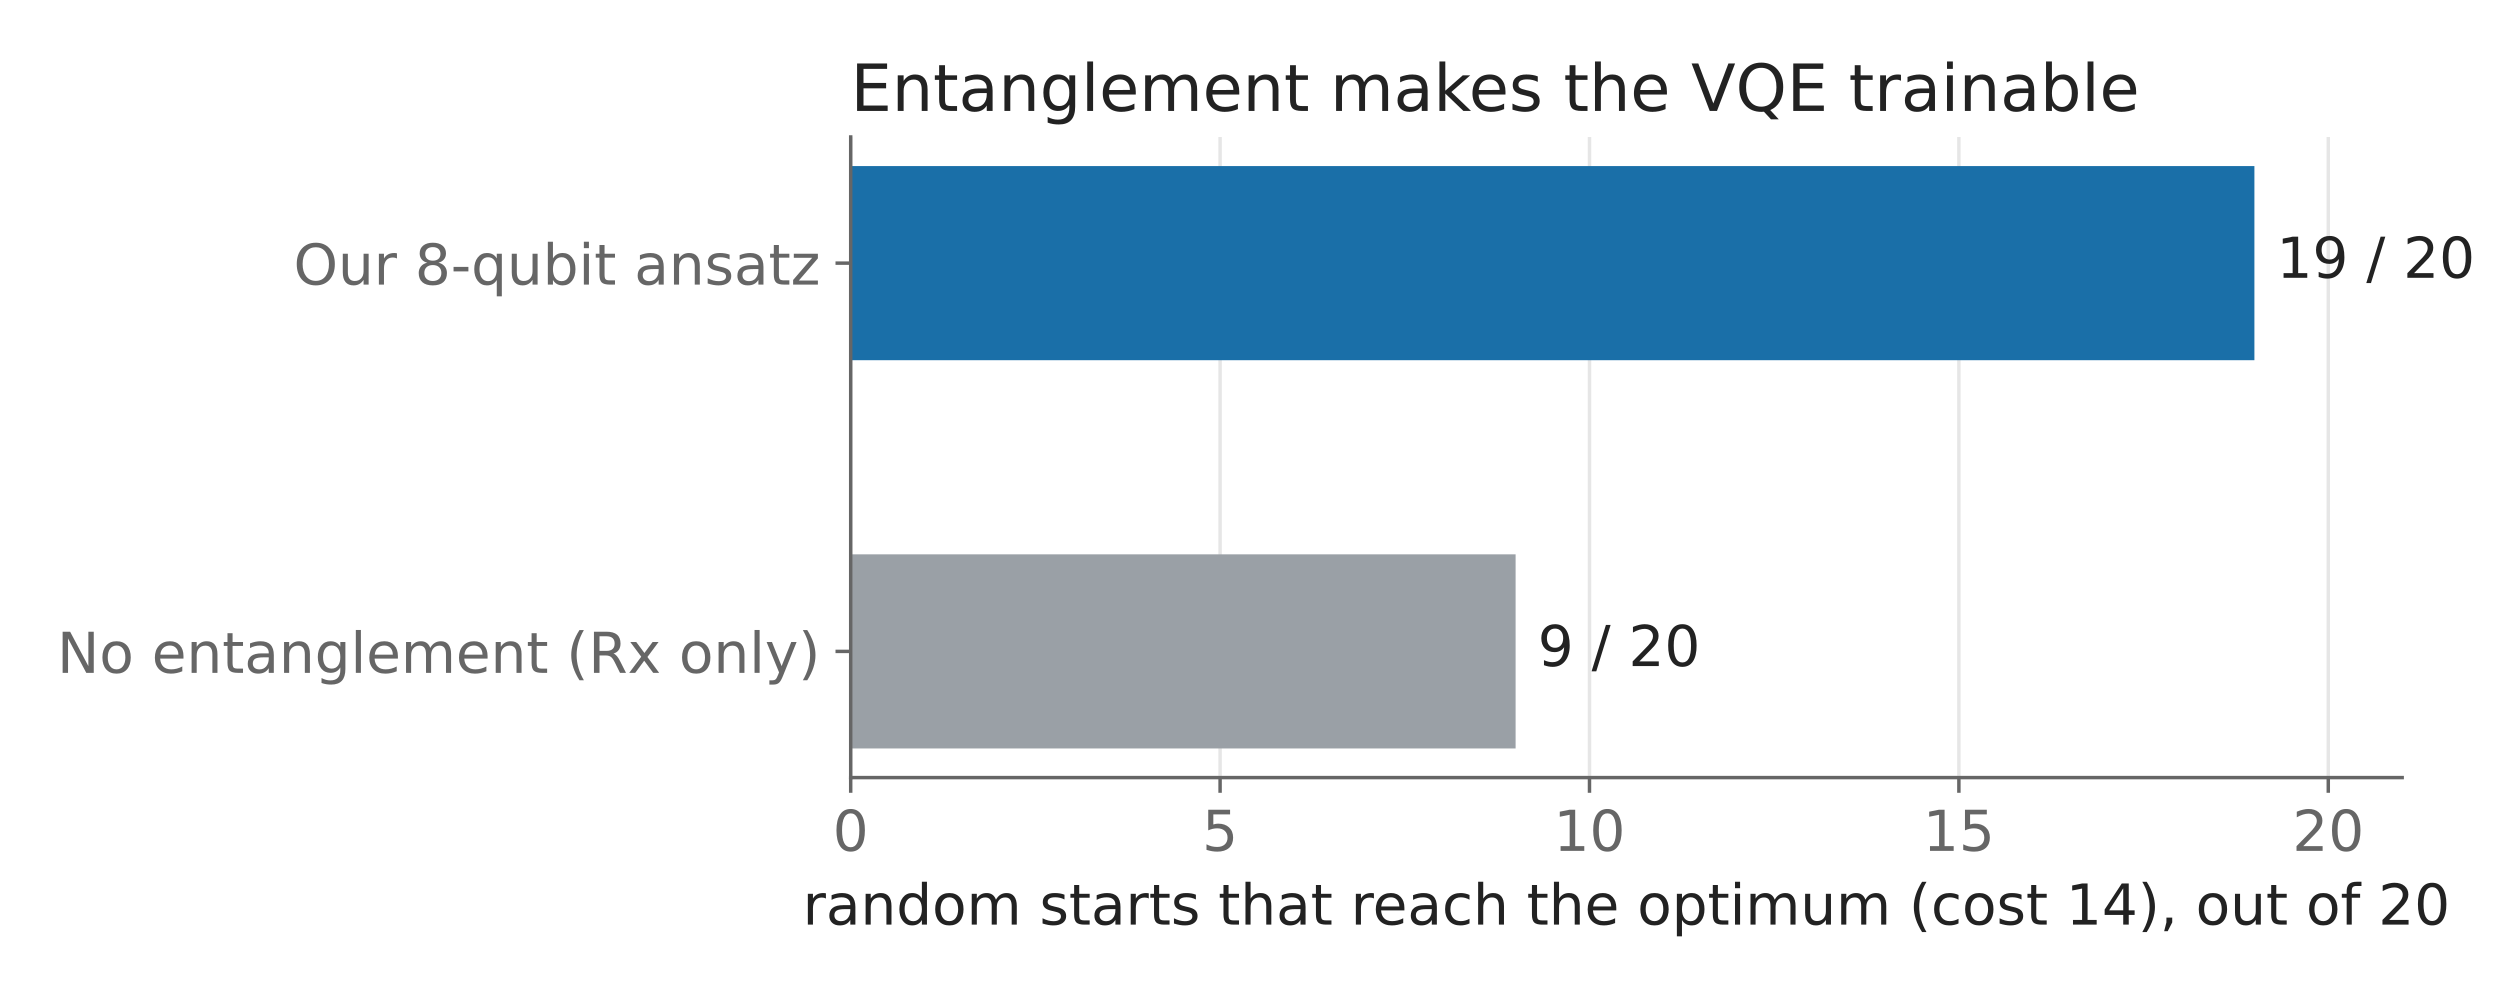
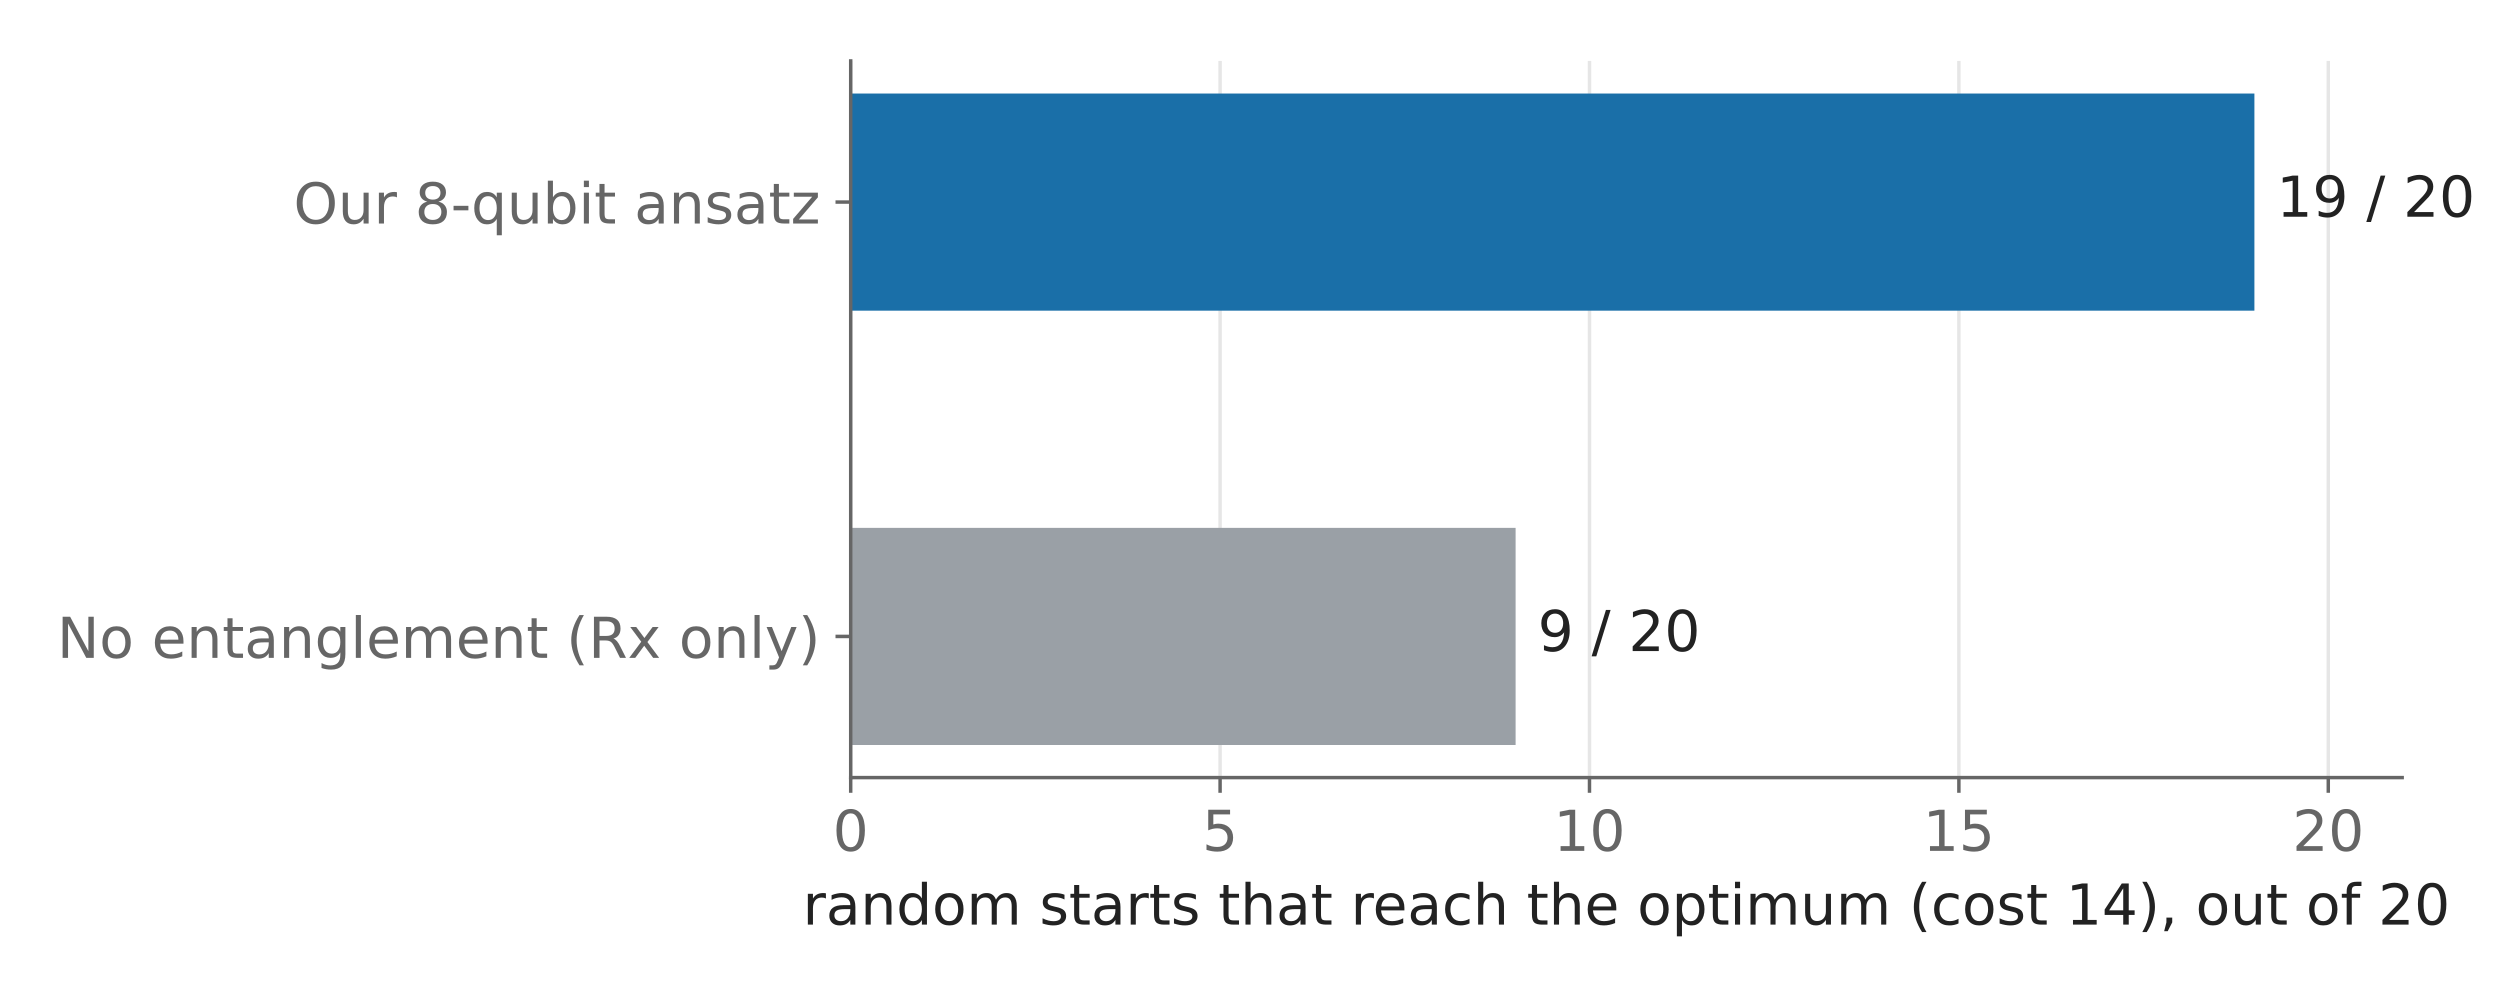
<svg xmlns="http://www.w3.org/2000/svg" xmlns:xlink="http://www.w3.org/1999/xlink" width="576pt" height="230.4pt" viewBox="0 0 576 230.4" version="1.1">
  <defs>
    <style type="text/css">*{stroke-linejoin: round; stroke-linecap: butt}</style>
  </defs>
  <g id="figure_1">
    <g id="patch_1">
      <path d="M 0 230.4  L 576 230.4  L 576 0  L 0 0  z " style="fill: #ffffff" />
    </g>
    <g id="axes_1">
      <g id="patch_2">
-         <path d="M 196 179.157  L 553.457 179.157  L 553.457 31.56  L 196 31.56  z " style="fill: #ffffff" />
+         <path d="M 196 179.157  L 553.457 179.157  L 553.457 14.04  L 196 14.04  z " style="fill: #ffffff" />
      </g>
      <g id="matplotlib.axis_1">
        <g id="xtick_1">
          <g id="line2d_1">
-             <path d="M 196 179.157  L 196 31.56  " clip-path="url(#p57e86a70b0)" style="fill: none; stroke: #e6e6e6; stroke-width: 0.8; stroke-linecap: square" />
+             <path d="M 196 179.157  L 196 14.04  " clip-path="url(#pccf8fa7595)" style="fill: none; stroke: #e6e6e6; stroke-width: 0.8; stroke-linecap: square" />
          </g>
          <g id="line2d_2">
            <defs>
-               <path id="m73f74715de" d="M 0 0  L 0 3.5  " style="stroke: #666666; stroke-width: 0.8" />
+               <path id="ma96f42bca4" d="M 0 0  L 0 3.5  " style="stroke: #666666; stroke-width: 0.8" />
            </defs>
            <g>
-               <use xlink:href="#m73f74715de" x="196" y="179.157" style="fill: #666666; stroke: #666666; stroke-width: 0.8" />
+               <use xlink:href="#ma96f42bca4" x="196" y="179.157" style="fill: #666666; stroke: #666666; stroke-width: 0.8" />
            </g>
          </g>
          <g id="text_1">
            <g style="fill: #666666" transform="translate(191.8644 196.0339) scale(0.13 -0.13)">
              <defs>
                <path id="DejaVuSans-13" d="M 2034 4250  Q 1547 4250 1301 3770  Q 1056 3291 1056 2328  Q 1056 1369 1301 889  Q 1547 409 2034 409  Q 2525 409 2770 889  Q 3016 1369 3016 2328  Q 3016 3291 2770 3770  Q 2525 4250 2034 4250  z M 2034 4750  Q 2819 4750 3233 4129  Q 3647 3509 3647 2328  Q 3647 1150 3233 529  Q 2819 -91 2034 -91  Q 1250 -91 836 529  Q 422 1150 422 2328  Q 422 3509 836 4129  Q 1250 4750 2034 4750  z " transform="scale(0.015625)" />
              </defs>
              <use xlink:href="#DejaVuSans-13" />
            </g>
          </g>
        </g>
        <g id="xtick_2">
          <g id="line2d_3">
-             <path d="M 281.109 179.157  L 281.109 31.56  " clip-path="url(#p57e86a70b0)" style="fill: none; stroke: #e6e6e6; stroke-width: 0.8; stroke-linecap: square" />
+             <path d="M 281.109 179.157  L 281.109 14.04  " clip-path="url(#pccf8fa7595)" style="fill: none; stroke: #e6e6e6; stroke-width: 0.8; stroke-linecap: square" />
          </g>
          <g id="line2d_4">
            <g>
-               <use xlink:href="#m73f74715de" x="281.109" y="179.157" style="fill: #666666; stroke: #666666; stroke-width: 0.8" />
+               <use xlink:href="#ma96f42bca4" x="281.109" y="179.157" style="fill: #666666; stroke: #666666; stroke-width: 0.8" />
            </g>
          </g>
          <g id="text_2">
            <g style="fill: #666666" transform="translate(276.9732 196.0339) scale(0.13 -0.13)">
              <defs>
                <path id="DejaVuSans-18" d="M 691 4666  L 3169 4666  L 3169 4134  L 1269 4134  L 1269 2991  Q 1406 3038 1543 3061  Q 1681 3084 1819 3084  Q 2600 3084 3056 2656  Q 3513 2228 3513 1497  Q 3513 744 3044 326  Q 2575 -91 1722 -91  Q 1428 -91 1123 -41  Q 819 9 494 109  L 494 744  Q 775 591 1075 516  Q 1375 441 1709 441  Q 2250 441 2565 725  Q 2881 1009 2881 1497  Q 2881 1984 2565 2268  Q 2250 2553 1709 2553  Q 1456 2553 1204 2497  Q 953 2441 691 2322  L 691 4666  z " transform="scale(0.015625)" />
              </defs>
              <use xlink:href="#DejaVuSans-18" />
            </g>
          </g>
        </g>
        <g id="xtick_3">
          <g id="line2d_5">
-             <path d="M 366.218 179.157  L 366.218 31.56  " clip-path="url(#p57e86a70b0)" style="fill: none; stroke: #e6e6e6; stroke-width: 0.8; stroke-linecap: square" />
+             <path d="M 366.218 179.157  L 366.218 14.04  " clip-path="url(#pccf8fa7595)" style="fill: none; stroke: #e6e6e6; stroke-width: 0.8; stroke-linecap: square" />
          </g>
          <g id="line2d_6">
            <g>
-               <use xlink:href="#m73f74715de" x="366.218" y="179.157" style="fill: #666666; stroke: #666666; stroke-width: 0.8" />
+               <use xlink:href="#ma96f42bca4" x="366.218" y="179.157" style="fill: #666666; stroke: #666666; stroke-width: 0.8" />
            </g>
          </g>
          <g id="text_3">
            <g style="fill: #666666" transform="translate(357.9464 196.0339) scale(0.13 -0.13)">
              <defs>
                <path id="DejaVuSans-14" d="M 794 531  L 1825 531  L 1825 4091  L 703 3866  L 703 4441  L 1819 4666  L 2450 4666  L 2450 531  L 3481 531  L 3481 0  L 794 0  L 794 531  z " transform="scale(0.015625)" />
              </defs>
              <use xlink:href="#DejaVuSans-14" />
              <use xlink:href="#DejaVuSans-13" transform="translate(63.625 0)" />
            </g>
          </g>
        </g>
        <g id="xtick_4">
          <g id="line2d_7">
-             <path d="M 451.327 179.157  L 451.327 31.56  " clip-path="url(#p57e86a70b0)" style="fill: none; stroke: #e6e6e6; stroke-width: 0.8; stroke-linecap: square" />
+             <path d="M 451.327 179.157  L 451.327 14.04  " clip-path="url(#pccf8fa7595)" style="fill: none; stroke: #e6e6e6; stroke-width: 0.8; stroke-linecap: square" />
          </g>
          <g id="line2d_8">
            <g>
-               <use xlink:href="#m73f74715de" x="451.327" y="179.157" style="fill: #666666; stroke: #666666; stroke-width: 0.8" />
+               <use xlink:href="#ma96f42bca4" x="451.327" y="179.157" style="fill: #666666; stroke: #666666; stroke-width: 0.8" />
            </g>
          </g>
          <g id="text_4">
            <g style="fill: #666666" transform="translate(443.0553 196.0339) scale(0.13 -0.13)">
              <use xlink:href="#DejaVuSans-14" />
              <use xlink:href="#DejaVuSans-18" transform="translate(63.625 0)" />
            </g>
          </g>
        </g>
        <g id="xtick_5">
          <g id="line2d_9">
-             <path d="M 536.435 179.157  L 536.435 31.56  " clip-path="url(#p57e86a70b0)" style="fill: none; stroke: #e6e6e6; stroke-width: 0.8; stroke-linecap: square" />
+             <path d="M 536.435 179.157  L 536.435 14.04  " clip-path="url(#pccf8fa7595)" style="fill: none; stroke: #e6e6e6; stroke-width: 0.8; stroke-linecap: square" />
          </g>
          <g id="line2d_10">
            <g>
-               <use xlink:href="#m73f74715de" x="536.435" y="179.157" style="fill: #666666; stroke: #666666; stroke-width: 0.8" />
+               <use xlink:href="#ma96f42bca4" x="536.435" y="179.157" style="fill: #666666; stroke: #666666; stroke-width: 0.8" />
            </g>
          </g>
          <g id="text_5">
            <g style="fill: #666666" transform="translate(528.1641 196.0339) scale(0.13 -0.13)">
              <defs>
                <path id="DejaVuSans-15" d="M 1228 531  L 3431 531  L 3431 0  L 469 0  L 469 531  Q 828 903 1448 1529  Q 2069 2156 2228 2338  Q 2531 2678 2651 2914  Q 2772 3150 2772 3378  Q 2772 3750 2511 3984  Q 2250 4219 1831 4219  Q 1534 4219 1204 4116  Q 875 4013 500 3803  L 500 4441  Q 881 4594 1212 4672  Q 1544 4750 1819 4750  Q 2544 4750 2975 4387  Q 3406 4025 3406 3419  Q 3406 3131 3298 2873  Q 3191 2616 2906 2266  Q 2828 2175 2409 1742  Q 1991 1309 1228 531  z " transform="scale(0.015625)" />
              </defs>
              <use xlink:href="#DejaVuSans-15" />
              <use xlink:href="#DejaVuSans-13" transform="translate(63.625 0)" />
            </g>
          </g>
        </g>
        <g id="text_6">
          <g style="fill: #222222" transform="translate(184.9499 213.0349) scale(0.13 -0.13)">
            <defs>
              <path id="DejaVuSans-55" d="M 2631 2963  Q 2534 3019 2420 3045  Q 2306 3072 2169 3072  Q 1681 3072 1420 2755  Q 1159 2438 1159 1844  L 1159 0  L 581 0  L 581 3500  L 1159 3500  L 1159 2956  Q 1341 3275 1631 3429  Q 1922 3584 2338 3584  Q 2397 3584 2469 3576  Q 2541 3569 2628 3553  L 2631 2963  z " transform="scale(0.015625)" />
              <path id="DejaVuSans-44" d="M 2194 1759  Q 1497 1759 1228 1600  Q 959 1441 959 1056  Q 959 750 1161 570  Q 1363 391 1709 391  Q 2188 391 2477 730  Q 2766 1069 2766 1631  L 2766 1759  L 2194 1759  z M 3341 1997  L 3341 0  L 2766 0  L 2766 531  Q 2569 213 2275 61  Q 1981 -91 1556 -91  Q 1019 -91 701 211  Q 384 513 384 1019  Q 384 1609 779 1909  Q 1175 2209 1959 2209  L 2766 2209  L 2766 2266  Q 2766 2663 2505 2880  Q 2244 3097 1772 3097  Q 1472 3097 1187 3025  Q 903 2953 641 2809  L 641 3341  Q 956 3463 1253 3523  Q 1550 3584 1831 3584  Q 2591 3584 2966 3190  Q 3341 2797 3341 1997  z " transform="scale(0.015625)" />
              <path id="DejaVuSans-51" d="M 3513 2113  L 3513 0  L 2938 0  L 2938 2094  Q 2938 2591 2744 2837  Q 2550 3084 2163 3084  Q 1697 3084 1428 2787  Q 1159 2491 1159 1978  L 1159 0  L 581 0  L 581 3500  L 1159 3500  L 1159 2956  Q 1366 3272 1645 3428  Q 1925 3584 2291 3584  Q 2894 3584 3203 3211  Q 3513 2838 3513 2113  z " transform="scale(0.015625)" />
              <path id="DejaVuSans-47" d="M 2906 2969  L 2906 4863  L 3481 4863  L 3481 0  L 2906 0  L 2906 525  Q 2725 213 2448 61  Q 2172 -91 1784 -91  Q 1150 -91 751 415  Q 353 922 353 1747  Q 353 2572 751 3078  Q 1150 3584 1784 3584  Q 2172 3584 2448 3432  Q 2725 3281 2906 2969  z M 947 1747  Q 947 1113 1208 752  Q 1469 391 1925 391  Q 2381 391 2643 752  Q 2906 1113 2906 1747  Q 2906 2381 2643 2742  Q 2381 3103 1925 3103  Q 1469 3103 1208 2742  Q 947 2381 947 1747  z " transform="scale(0.015625)" />
              <path id="DejaVuSans-52" d="M 1959 3097  Q 1497 3097 1228 2736  Q 959 2375 959 1747  Q 959 1119 1226 758  Q 1494 397 1959 397  Q 2419 397 2687 759  Q 2956 1122 2956 1747  Q 2956 2369 2687 2733  Q 2419 3097 1959 3097  z M 1959 3584  Q 2709 3584 3137 3096  Q 3566 2609 3566 1747  Q 3566 888 3137 398  Q 2709 -91 1959 -91  Q 1206 -91 779 398  Q 353 888 353 1747  Q 353 2609 779 3096  Q 1206 3584 1959 3584  z " transform="scale(0.015625)" />
              <path id="DejaVuSans-50" d="M 3328 2828  Q 3544 3216 3844 3400  Q 4144 3584 4550 3584  Q 5097 3584 5394 3201  Q 5691 2819 5691 2113  L 5691 0  L 5113 0  L 5113 2094  Q 5113 2597 4934 2840  Q 4756 3084 4391 3084  Q 3944 3084 3684 2787  Q 3425 2491 3425 1978  L 3425 0  L 2847 0  L 2847 2094  Q 2847 2600 2669 2842  Q 2491 3084 2119 3084  Q 1678 3084 1418 2786  Q 1159 2488 1159 1978  L 1159 0  L 581 0  L 581 3500  L 1159 3500  L 1159 2956  Q 1356 3278 1631 3431  Q 1906 3584 2284 3584  Q 2666 3584 2933 3390  Q 3200 3197 3328 2828  z " transform="scale(0.015625)" />
              <path id="DejaVuSans-3" transform="scale(0.015625)" />
              <path id="DejaVuSans-56" d="M 2834 3397  L 2834 2853  Q 2591 2978 2328 3040  Q 2066 3103 1784 3103  Q 1356 3103 1142 2972  Q 928 2841 928 2578  Q 928 2378 1081 2264  Q 1234 2150 1697 2047  L 1894 2003  Q 2506 1872 2764 1633  Q 3022 1394 3022 966  Q 3022 478 2636 193  Q 2250 -91 1575 -91  Q 1294 -91 989 -36  Q 684 19 347 128  L 347 722  Q 666 556 975 473  Q 1284 391 1588 391  Q 1994 391 2212 530  Q 2431 669 2431 922  Q 2431 1156 2273 1281  Q 2116 1406 1581 1522  L 1381 1569  Q 847 1681 609 1914  Q 372 2147 372 2553  Q 372 3047 722 3315  Q 1072 3584 1716 3584  Q 2034 3584 2315 3537  Q 2597 3491 2834 3397  z " transform="scale(0.015625)" />
              <path id="DejaVuSans-57" d="M 1172 4494  L 1172 3500  L 2356 3500  L 2356 3053  L 1172 3053  L 1172 1153  Q 1172 725 1289 603  Q 1406 481 1766 481  L 2356 481  L 2356 0  L 1766 0  Q 1100 0 847 248  Q 594 497 594 1153  L 594 3053  L 172 3053  L 172 3500  L 594 3500  L 594 4494  L 1172 4494  z " transform="scale(0.015625)" />
              <path id="DejaVuSans-4b" d="M 3513 2113  L 3513 0  L 2938 0  L 2938 2094  Q 2938 2591 2744 2837  Q 2550 3084 2163 3084  Q 1697 3084 1428 2787  Q 1159 2491 1159 1978  L 1159 0  L 581 0  L 581 4863  L 1159 4863  L 1159 2956  Q 1366 3272 1645 3428  Q 1925 3584 2291 3584  Q 2894 3584 3203 3211  Q 3513 2838 3513 2113  z " transform="scale(0.015625)" />
              <path id="DejaVuSans-48" d="M 3597 1894  L 3597 1613  L 953 1613  Q 991 1019 1311 708  Q 1631 397 2203 397  Q 2534 397 2845 478  Q 3156 559 3463 722  L 3463 178  Q 3153 47 2828 -22  Q 2503 -91 2169 -91  Q 1331 -91 842 396  Q 353 884 353 1716  Q 353 2575 817 3079  Q 1281 3584 2069 3584  Q 2775 3584 3186 3129  Q 3597 2675 3597 1894  z M 3022 2063  Q 3016 2534 2758 2815  Q 2500 3097 2075 3097  Q 1594 3097 1305 2825  Q 1016 2553 972 2059  L 3022 2063  z " transform="scale(0.015625)" />
              <path id="DejaVuSans-46" d="M 3122 3366  L 3122 2828  Q 2878 2963 2633 3030  Q 2388 3097 2138 3097  Q 1578 3097 1268 2742  Q 959 2388 959 1747  Q 959 1106 1268 751  Q 1578 397 2138 397  Q 2388 397 2633 464  Q 2878 531 3122 666  L 3122 134  Q 2881 22 2623 -34  Q 2366 -91 2075 -91  Q 1284 -91 818 406  Q 353 903 353 1747  Q 353 2603 823 3093  Q 1294 3584 2113 3584  Q 2378 3584 2631 3529  Q 2884 3475 3122 3366  z " transform="scale(0.015625)" />
              <path id="DejaVuSans-53" d="M 1159 525  L 1159 -1331  L 581 -1331  L 581 3500  L 1159 3500  L 1159 2969  Q 1341 3281 1617 3432  Q 1894 3584 2278 3584  Q 2916 3584 3314 3078  Q 3713 2572 3713 1747  Q 3713 922 3314 415  Q 2916 -91 2278 -91  Q 1894 -91 1617 61  Q 1341 213 1159 525  z M 3116 1747  Q 3116 2381 2855 2742  Q 2594 3103 2138 3103  Q 1681 3103 1420 2742  Q 1159 2381 1159 1747  Q 1159 1113 1420 752  Q 1681 391 2138 391  Q 2594 391 2855 752  Q 3116 1113 3116 1747  z " transform="scale(0.015625)" />
              <path id="DejaVuSans-4c" d="M 603 3500  L 1178 3500  L 1178 0  L 603 0  L 603 3500  z M 603 4863  L 1178 4863  L 1178 4134  L 603 4134  L 603 4863  z " transform="scale(0.015625)" />
              <path id="DejaVuSans-58" d="M 544 1381  L 544 3500  L 1119 3500  L 1119 1403  Q 1119 906 1312 657  Q 1506 409 1894 409  Q 2359 409 2629 706  Q 2900 1003 2900 1516  L 2900 3500  L 3475 3500  L 3475 0  L 2900 0  L 2900 538  Q 2691 219 2414 64  Q 2138 -91 1772 -91  Q 1169 -91 856 284  Q 544 659 544 1381  z M 1991 3584  L 1991 3584  z " transform="scale(0.015625)" />
              <path id="DejaVuSans-b" d="M 1984 4856  Q 1566 4138 1362 3434  Q 1159 2731 1159 2009  Q 1159 1288 1364 580  Q 1569 -128 1984 -844  L 1484 -844  Q 1016 -109 783 600  Q 550 1309 550 2009  Q 550 2706 781 3412  Q 1013 4119 1484 4856  L 1984 4856  z " transform="scale(0.015625)" />
              <path id="DejaVuSans-17" d="M 2419 4116  L 825 1625  L 2419 1625  L 2419 4116  z M 2253 4666  L 3047 4666  L 3047 1625  L 3713 1625  L 3713 1100  L 3047 1100  L 3047 0  L 2419 0  L 2419 1100  L 313 1100  L 313 1709  L 2253 4666  z " transform="scale(0.015625)" />
              <path id="DejaVuSans-c" d="M 513 4856  L 1013 4856  Q 1481 4119 1714 3412  Q 1947 2706 1947 2009  Q 1947 1309 1714 600  Q 1481 -109 1013 -844  L 513 -844  Q 928 -128 1133 580  Q 1338 1288 1338 2009  Q 1338 2731 1133 3434  Q 928 4138 513 4856  z " transform="scale(0.015625)" />
              <path id="DejaVuSans-f" d="M 750 794  L 1409 794  L 1409 256  L 897 -744  L 494 -744  L 750 256  L 750 794  z " transform="scale(0.015625)" />
              <path id="DejaVuSans-49" d="M 2375 4863  L 2375 4384  L 1825 4384  Q 1516 4384 1395 4259  Q 1275 4134 1275 3809  L 1275 3500  L 2222 3500  L 2222 3053  L 1275 3053  L 1275 0  L 697 0  L 697 3053  L 147 3053  L 147 3500  L 697 3500  L 697 3744  Q 697 4328 969 4595  Q 1241 4863 1831 4863  L 2375 4863  z " transform="scale(0.015625)" />
            </defs>
            <use xlink:href="#DejaVuSans-55" />
            <use xlink:href="#DejaVuSans-44" transform="translate(41.10938 0)" />
            <use xlink:href="#DejaVuSans-51" transform="translate(102.3906 0)" />
            <use xlink:href="#DejaVuSans-47" transform="translate(165.7656 0)" />
            <use xlink:href="#DejaVuSans-52" transform="translate(229.25 0)" />
            <use xlink:href="#DejaVuSans-50" transform="translate(290.4375 0)" />
            <use xlink:href="#DejaVuSans-3" transform="translate(387.8438 0)" />
            <use xlink:href="#DejaVuSans-56" transform="translate(419.625 0)" />
            <use xlink:href="#DejaVuSans-57" transform="translate(471.7188 0)" />
            <use xlink:href="#DejaVuSans-44" transform="translate(510.9219 0)" />
            <use xlink:href="#DejaVuSans-55" transform="translate(572.2031 0)" />
            <use xlink:href="#DejaVuSans-57" transform="translate(613.3125 0)" />
            <use xlink:href="#DejaVuSans-56" transform="translate(652.5156 0)" />
            <use xlink:href="#DejaVuSans-3" transform="translate(704.6094 0)" />
            <use xlink:href="#DejaVuSans-57" transform="translate(736.3906 0)" />
            <use xlink:href="#DejaVuSans-4b" transform="translate(775.5938 0)" />
            <use xlink:href="#DejaVuSans-44" transform="translate(838.9688 0)" />
            <use xlink:href="#DejaVuSans-57" transform="translate(900.25 0)" />
            <use xlink:href="#DejaVuSans-3" transform="translate(939.4531 0)" />
            <use xlink:href="#DejaVuSans-55" transform="translate(971.2344 0)" />
            <use xlink:href="#DejaVuSans-48" transform="translate(1010.141 0)" />
            <use xlink:href="#DejaVuSans-44" transform="translate(1071.672 0)" />
            <use xlink:href="#DejaVuSans-46" transform="translate(1132.953 0)" />
            <use xlink:href="#DejaVuSans-4b" transform="translate(1187.938 0)" />
            <use xlink:href="#DejaVuSans-3" transform="translate(1251.312 0)" />
            <use xlink:href="#DejaVuSans-57" transform="translate(1283.094 0)" />
            <use xlink:href="#DejaVuSans-4b" transform="translate(1322.297 0)" />
            <use xlink:href="#DejaVuSans-48" transform="translate(1385.672 0)" />
            <use xlink:href="#DejaVuSans-3" transform="translate(1447.203 0)" />
            <use xlink:href="#DejaVuSans-52" transform="translate(1478.984 0)" />
            <use xlink:href="#DejaVuSans-53" transform="translate(1540.172 0)" />
            <use xlink:href="#DejaVuSans-57" transform="translate(1603.656 0)" />
            <use xlink:href="#DejaVuSans-4c" transform="translate(1642.859 0)" />
            <use xlink:href="#DejaVuSans-50" transform="translate(1670.641 0)" />
            <use xlink:href="#DejaVuSans-58" transform="translate(1768.047 0)" />
            <use xlink:href="#DejaVuSans-50" transform="translate(1831.422 0)" />
            <use xlink:href="#DejaVuSans-3" transform="translate(1928.828 0)" />
            <use xlink:href="#DejaVuSans-b" transform="translate(1960.609 0)" />
            <use xlink:href="#DejaVuSans-46" transform="translate(1999.625 0)" />
            <use xlink:href="#DejaVuSans-52" transform="translate(2054.609 0)" />
            <use xlink:href="#DejaVuSans-56" transform="translate(2115.797 0)" />
            <use xlink:href="#DejaVuSans-57" transform="translate(2167.891 0)" />
            <use xlink:href="#DejaVuSans-3" transform="translate(2207.094 0)" />
            <use xlink:href="#DejaVuSans-14" transform="translate(2238.875 0)" />
            <use xlink:href="#DejaVuSans-17" transform="translate(2302.5 0)" />
            <use xlink:href="#DejaVuSans-c" transform="translate(2366.125 0)" />
            <use xlink:href="#DejaVuSans-f" transform="translate(2405.141 0)" />
            <use xlink:href="#DejaVuSans-3" transform="translate(2436.922 0)" />
            <use xlink:href="#DejaVuSans-52" transform="translate(2468.703 0)" />
            <use xlink:href="#DejaVuSans-58" transform="translate(2529.891 0)" />
            <use xlink:href="#DejaVuSans-57" transform="translate(2593.266 0)" />
            <use xlink:href="#DejaVuSans-3" transform="translate(2632.469 0)" />
            <use xlink:href="#DejaVuSans-52" transform="translate(2664.25 0)" />
            <use xlink:href="#DejaVuSans-49" transform="translate(2725.438 0)" />
            <use xlink:href="#DejaVuSans-3" transform="translate(2760.641 0)" />
            <use xlink:href="#DejaVuSans-15" transform="translate(2792.422 0)" />
            <use xlink:href="#DejaVuSans-13" transform="translate(2856.047 0)" />
          </g>
        </g>
      </g>
      <g id="matplotlib.axis_2">
        <g id="ytick_1">
          <g id="line2d_11">
            <defs>
-               <path id="mbfa371faae" d="M 0 0  L -3.5 0  " style="stroke: #666666; stroke-width: 0.8" />
+               <path id="m354767e04c" d="M 0 0  L -3.5 0  " style="stroke: #666666; stroke-width: 0.8" />
            </defs>
            <g>
-               <use xlink:href="#mbfa371faae" x="196" y="150.085" style="fill: #666666; stroke: #666666; stroke-width: 0.8" />
+               <use xlink:href="#m354767e04c" x="196" y="146.634" style="fill: #666666; stroke: #666666; stroke-width: 0.8" />
            </g>
          </g>
          <g id="text_7">
-             <g style="fill: #666666" transform="translate(13.15469 155.0238) scale(0.13 -0.13)">
+             <g style="fill: #666666" transform="translate(13.15469 151.5729) scale(0.13 -0.13)">
              <defs>
                <path id="DejaVuSans-31" d="M 628 4666  L 1478 4666  L 3547 763  L 3547 4666  L 4159 4666  L 4159 0  L 3309 0  L 1241 3903  L 1241 0  L 628 0  L 628 4666  z " transform="scale(0.015625)" />
                <path id="DejaVuSans-4a" d="M 2906 1791  Q 2906 2416 2648 2759  Q 2391 3103 1925 3103  Q 1463 3103 1205 2759  Q 947 2416 947 1791  Q 947 1169 1205 825  Q 1463 481 1925 481  Q 2391 481 2648 825  Q 2906 1169 2906 1791  z M 3481 434  Q 3481 -459 3084 -895  Q 2688 -1331 1869 -1331  Q 1566 -1331 1297 -1286  Q 1028 -1241 775 -1147  L 775 -588  Q 1028 -725 1275 -790  Q 1522 -856 1778 -856  Q 2344 -856 2625 -561  Q 2906 -266 2906 331  L 2906 616  Q 2728 306 2450 153  Q 2172 0 1784 0  Q 1141 0 747 490  Q 353 981 353 1791  Q 353 2603 747 3093  Q 1141 3584 1784 3584  Q 2172 3584 2450 3431  Q 2728 3278 2906 2969  L 2906 3500  L 3481 3500  L 3481 434  z " transform="scale(0.015625)" />
                <path id="DejaVuSans-4f" d="M 603 4863  L 1178 4863  L 1178 0  L 603 0  L 603 4863  z " transform="scale(0.015625)" />
                <path id="DejaVuSans-35" d="M 2841 2188  Q 3044 2119 3236 1894  Q 3428 1669 3622 1275  L 4263 0  L 3584 0  L 2988 1197  Q 2756 1666 2539 1819  Q 2322 1972 1947 1972  L 1259 1972  L 1259 0  L 628 0  L 628 4666  L 2053 4666  Q 2853 4666 3247 4331  Q 3641 3997 3641 3322  Q 3641 2881 3436 2590  Q 3231 2300 2841 2188  z M 1259 4147  L 1259 2491  L 2053 2491  Q 2509 2491 2742 2702  Q 2975 2913 2975 3322  Q 2975 3731 2742 3939  Q 2509 4147 2053 4147  L 1259 4147  z " transform="scale(0.015625)" />
                <path id="DejaVuSans-5b" d="M 3513 3500  L 2247 1797  L 3578 0  L 2900 0  L 1881 1375  L 863 0  L 184 0  L 1544 1831  L 300 3500  L 978 3500  L 1906 2253  L 2834 3500  L 3513 3500  z " transform="scale(0.015625)" />
                <path id="DejaVuSans-5c" d="M 2059 -325  Q 1816 -950 1584 -1140  Q 1353 -1331 966 -1331  L 506 -1331  L 506 -850  L 844 -850  Q 1081 -850 1212 -737  Q 1344 -625 1503 -206  L 1606 56  L 191 3500  L 800 3500  L 1894 763  L 2988 3500  L 3597 3500  L 2059 -325  z " transform="scale(0.015625)" />
              </defs>
              <use xlink:href="#DejaVuSans-31" />
              <use xlink:href="#DejaVuSans-52" transform="translate(74.8125 0)" />
              <use xlink:href="#DejaVuSans-3" transform="translate(136 0)" />
              <use xlink:href="#DejaVuSans-48" transform="translate(167.7812 0)" />
              <use xlink:href="#DejaVuSans-51" transform="translate(229.3125 0)" />
              <use xlink:href="#DejaVuSans-57" transform="translate(292.6875 0)" />
              <use xlink:href="#DejaVuSans-44" transform="translate(331.8906 0)" />
              <use xlink:href="#DejaVuSans-51" transform="translate(393.1719 0)" />
              <use xlink:href="#DejaVuSans-4a" transform="translate(456.5469 0)" />
              <use xlink:href="#DejaVuSans-4f" transform="translate(520.0312 0)" />
              <use xlink:href="#DejaVuSans-48" transform="translate(547.8125 0)" />
              <use xlink:href="#DejaVuSans-50" transform="translate(609.3438 0)" />
              <use xlink:href="#DejaVuSans-48" transform="translate(706.75 0)" />
              <use xlink:href="#DejaVuSans-51" transform="translate(768.2812 0)" />
              <use xlink:href="#DejaVuSans-57" transform="translate(831.6562 0)" />
              <use xlink:href="#DejaVuSans-3" transform="translate(870.8594 0)" />
              <use xlink:href="#DejaVuSans-b" transform="translate(902.6406 0)" />
              <use xlink:href="#DejaVuSans-35" transform="translate(941.6562 0)" />
              <use xlink:href="#DejaVuSans-5b" transform="translate(1011.141 0)" />
              <use xlink:href="#DejaVuSans-3" transform="translate(1070.328 0)" />
              <use xlink:href="#DejaVuSans-52" transform="translate(1102.109 0)" />
              <use xlink:href="#DejaVuSans-51" transform="translate(1163.297 0)" />
              <use xlink:href="#DejaVuSans-4f" transform="translate(1226.672 0)" />
              <use xlink:href="#DejaVuSans-5c" transform="translate(1254.453 0)" />
              <use xlink:href="#DejaVuSans-c" transform="translate(1313.641 0)" />
            </g>
          </g>
        </g>
        <g id="ytick_2">
          <g id="line2d_12">
            <g>
-               <use xlink:href="#mbfa371faae" x="196" y="60.632" style="fill: #666666; stroke: #666666; stroke-width: 0.8" />
+               <use xlink:href="#m354767e04c" x="196" y="46.563" style="fill: #666666; stroke: #666666; stroke-width: 0.8" />
            </g>
          </g>
          <g id="text_8">
-             <g style="fill: #666666" transform="translate(67.64297 65.57111) scale(0.13 -0.13)">
+             <g style="fill: #666666" transform="translate(67.64297 51.50202) scale(0.13 -0.13)">
              <defs>
                <path id="DejaVuSans-32" d="M 2522 4238  Q 1834 4238 1429 3725  Q 1025 3213 1025 2328  Q 1025 1447 1429 934  Q 1834 422 2522 422  Q 3209 422 3611 934  Q 4013 1447 4013 2328  Q 4013 3213 3611 3725  Q 3209 4238 2522 4238  z M 2522 4750  Q 3503 4750 4090 4092  Q 4678 3434 4678 2328  Q 4678 1225 4090 567  Q 3503 -91 2522 -91  Q 1538 -91 948 565  Q 359 1222 359 2328  Q 359 3434 948 4092  Q 1538 4750 2522 4750  z " transform="scale(0.015625)" />
                <path id="DejaVuSans-1b" d="M 2034 2216  Q 1584 2216 1326 1975  Q 1069 1734 1069 1313  Q 1069 891 1326 650  Q 1584 409 2034 409  Q 2484 409 2743 651  Q 3003 894 3003 1313  Q 3003 1734 2745 1975  Q 2488 2216 2034 2216  z M 1403 2484  Q 997 2584 770 2862  Q 544 3141 544 3541  Q 544 4100 942 4425  Q 1341 4750 2034 4750  Q 2731 4750 3128 4425  Q 3525 4100 3525 3541  Q 3525 3141 3298 2862  Q 3072 2584 2669 2484  Q 3125 2378 3379 2068  Q 3634 1759 3634 1313  Q 3634 634 3220 271  Q 2806 -91 2034 -91  Q 1263 -91 848 271  Q 434 634 434 1313  Q 434 1759 690 2068  Q 947 2378 1403 2484  z M 1172 3481  Q 1172 3119 1398 2916  Q 1625 2713 2034 2713  Q 2441 2713 2670 2916  Q 2900 3119 2900 3481  Q 2900 3844 2670 4047  Q 2441 4250 2034 4250  Q 1625 4250 1398 4047  Q 1172 3844 1172 3481  z " transform="scale(0.015625)" />
                <path id="DejaVuSans-10" d="M 313 2009  L 1997 2009  L 1997 1497  L 313 1497  L 313 2009  z " transform="scale(0.015625)" />
                <path id="DejaVuSans-54" d="M 947 1747  Q 947 1113 1208 752  Q 1469 391 1925 391  Q 2381 391 2643 752  Q 2906 1113 2906 1747  Q 2906 2381 2643 2742  Q 2381 3103 1925 3103  Q 1469 3103 1208 2742  Q 947 2381 947 1747  z M 2906 525  Q 2725 213 2448 61  Q 2172 -91 1784 -91  Q 1150 -91 751 415  Q 353 922 353 1747  Q 353 2572 751 3078  Q 1150 3584 1784 3584  Q 2172 3584 2448 3432  Q 2725 3281 2906 2969  L 2906 3500  L 3481 3500  L 3481 -1331  L 2906 -1331  L 2906 525  z " transform="scale(0.015625)" />
                <path id="DejaVuSans-45" d="M 3116 1747  Q 3116 2381 2855 2742  Q 2594 3103 2138 3103  Q 1681 3103 1420 2742  Q 1159 2381 1159 1747  Q 1159 1113 1420 752  Q 1681 391 2138 391  Q 2594 391 2855 752  Q 3116 1113 3116 1747  z M 1159 2969  Q 1341 3281 1617 3432  Q 1894 3584 2278 3584  Q 2916 3584 3314 3078  Q 3713 2572 3713 1747  Q 3713 922 3314 415  Q 2916 -91 2278 -91  Q 1894 -91 1617 61  Q 1341 213 1159 525  L 1159 0  L 581 0  L 581 4863  L 1159 4863  L 1159 2969  z " transform="scale(0.015625)" />
                <path id="DejaVuSans-5d" d="M 353 3500  L 3084 3500  L 3084 2975  L 922 459  L 3084 459  L 3084 0  L 275 0  L 275 525  L 2438 3041  L 353 3041  L 353 3500  z " transform="scale(0.015625)" />
              </defs>
              <use xlink:href="#DejaVuSans-32" />
              <use xlink:href="#DejaVuSans-58" transform="translate(78.71875 0)" />
              <use xlink:href="#DejaVuSans-55" transform="translate(142.0938 0)" />
              <use xlink:href="#DejaVuSans-3" transform="translate(183.2031 0)" />
              <use xlink:href="#DejaVuSans-1b" transform="translate(214.9844 0)" />
              <use xlink:href="#DejaVuSans-10" transform="translate(278.6094 0)" />
              <use xlink:href="#DejaVuSans-54" transform="translate(314.6875 0)" />
              <use xlink:href="#DejaVuSans-58" transform="translate(378.1719 0)" />
              <use xlink:href="#DejaVuSans-45" transform="translate(441.5469 0)" />
              <use xlink:href="#DejaVuSans-4c" transform="translate(505.0312 0)" />
              <use xlink:href="#DejaVuSans-57" transform="translate(532.8125 0)" />
              <use xlink:href="#DejaVuSans-3" transform="translate(572.0156 0)" />
              <use xlink:href="#DejaVuSans-44" transform="translate(603.7969 0)" />
              <use xlink:href="#DejaVuSans-51" transform="translate(665.0781 0)" />
              <use xlink:href="#DejaVuSans-56" transform="translate(728.4531 0)" />
              <use xlink:href="#DejaVuSans-44" transform="translate(780.5469 0)" />
              <use xlink:href="#DejaVuSans-57" transform="translate(841.8281 0)" />
              <use xlink:href="#DejaVuSans-5d" transform="translate(881.0312 0)" />
            </g>
          </g>
        </g>
      </g>
      <g id="patch_3">
-         <path d="M 196 172.448  L 349.196 172.448  L 349.196 127.722  L 196 127.722  z " clip-path="url(#p57e86a70b0)" style="fill: #9aa0a6" />
+         <path d="M 196 171.652  L 349.196 171.652  L 349.196 121.616  L 196 121.616  z " clip-path="url(#pccf8fa7595)" style="fill: #9aa0a6" />
      </g>
      <g id="patch_4">
-         <path d="M 196 82.995  L 519.414 82.995  L 519.414 38.269  L 196 38.269  z " clip-path="url(#p57e86a70b0)" style="fill: #1a6fa8" />
+         <path d="M 196 71.581  L 519.414 71.581  L 519.414 21.545  L 196 21.545  z " clip-path="url(#pccf8fa7595)" style="fill: #1a6fa8" />
      </g>
      <g id="patch_5">
-         <path d="M 196 179.157  L 196 31.56  " style="fill: none; stroke: #666666; stroke-width: 0.8; stroke-linejoin: miter; stroke-linecap: square" />
+         <path d="M 196 179.157  L 196 14.04  " style="fill: none; stroke: #666666; stroke-width: 0.8; stroke-linejoin: miter; stroke-linecap: square" />
      </g>
      <g id="patch_6">
        <path d="M 196 179.157  L 553.457 179.157  " style="fill: none; stroke: #666666; stroke-width: 0.8; stroke-linejoin: miter; stroke-linecap: square" />
      </g>
      <g id="text_9">
-         <g style="fill: #222222" transform="translate(354.3024 153.4618) scale(0.13 -0.13)">
+         <g style="fill: #222222" transform="translate(354.3024 150.0109) scale(0.13 -0.13)">
          <defs>
            <path id="DejaVuSans-1c" d="M 703 97  L 703 672  Q 941 559 1184 500  Q 1428 441 1663 441  Q 2288 441 2617 861  Q 2947 1281 2994 2138  Q 2813 1869 2534 1725  Q 2256 1581 1919 1581  Q 1219 1581 811 2004  Q 403 2428 403 3163  Q 403 3881 828 4315  Q 1253 4750 1959 4750  Q 2769 4750 3195 4129  Q 3622 3509 3622 2328  Q 3622 1225 3098 567  Q 2575 -91 1691 -91  Q 1453 -91 1209 -44  Q 966 3 703 97  z M 1959 2075  Q 2384 2075 2632 2365  Q 2881 2656 2881 3163  Q 2881 3666 2632 3958  Q 2384 4250 1959 4250  Q 1534 4250 1286 3958  Q 1038 3666 1038 3163  Q 1038 2656 1286 2365  Q 1534 2075 1959 2075  z " transform="scale(0.015625)" />
            <path id="DejaVuSans-12" d="M 1625 4666  L 2156 4666  L 531 -594  L 0 -594  L 1625 4666  z " transform="scale(0.015625)" />
          </defs>
          <use xlink:href="#DejaVuSans-1c" />
          <use xlink:href="#DejaVuSans-3" transform="translate(63.625 0)" />
          <use xlink:href="#DejaVuSans-12" transform="translate(95.40625 0)" />
          <use xlink:href="#DejaVuSans-3" transform="translate(129.0938 0)" />
          <use xlink:href="#DejaVuSans-15" transform="translate(160.875 0)" />
          <use xlink:href="#DejaVuSans-13" transform="translate(224.5 0)" />
        </g>
      </g>
      <g id="text_10">
-         <g style="fill: #222222" transform="translate(524.5201 64.00908) scale(0.13 -0.13)">
+         <g style="fill: #222222" transform="translate(524.5201 49.93999) scale(0.13 -0.13)">
          <use xlink:href="#DejaVuSans-14" />
          <use xlink:href="#DejaVuSans-1c" transform="translate(63.625 0)" />
          <use xlink:href="#DejaVuSans-3" transform="translate(127.25 0)" />
          <use xlink:href="#DejaVuSans-12" transform="translate(159.0312 0)" />
          <use xlink:href="#DejaVuSans-3" transform="translate(192.7188 0)" />
          <use xlink:href="#DejaVuSans-15" transform="translate(224.5 0)" />
          <use xlink:href="#DejaVuSans-13" transform="translate(288.125 0)" />
        </g>
      </g>
-       <g id="text_11">
-         <g style="fill: #222222" transform="translate(196 25.56) scale(0.15 -0.15)">
-           <defs>
-             <path id="DejaVuSans-28" d="M 628 4666  L 3578 4666  L 3578 4134  L 1259 4134  L 1259 2753  L 3481 2753  L 3481 2222  L 1259 2222  L 1259 531  L 3634 531  L 3634 0  L 628 0  L 628 4666  z " transform="scale(0.015625)" />
-             <path id="DejaVuSans-4e" d="M 581 4863  L 1159 4863  L 1159 1991  L 2875 3500  L 3609 3500  L 1753 1863  L 3688 0  L 2938 0  L 1159 1709  L 1159 0  L 581 0  L 581 4863  z " transform="scale(0.015625)" />
-             <path id="DejaVuSans-39" d="M 1831 0  L 50 4666  L 709 4666  L 2188 738  L 3669 4666  L 4325 4666  L 2547 0  L 1831 0  z " transform="scale(0.015625)" />
-             <path id="DejaVuSans-34" d="M 2522 4238  Q 1834 4238 1429 3725  Q 1025 3213 1025 2328  Q 1025 1447 1429 934  Q 1834 422 2522 422  Q 3209 422 3611 934  Q 4013 1447 4013 2328  Q 4013 3213 3611 3725  Q 3209 4238 2522 4238  z M 3406 84  L 4238 -825  L 3475 -825  L 2784 -78  Q 2681 -84 2626 -87  Q 2572 -91 2522 -91  Q 1538 -91 948 567  Q 359 1225 359 2328  Q 359 3434 948 4092  Q 1538 4750 2522 4750  Q 3503 4750 4090 4092  Q 4678 3434 4678 2328  Q 4678 1516 4351 937  Q 4025 359 3406 84  z " transform="scale(0.015625)" />
-           </defs>
-           <use xlink:href="#DejaVuSans-28" />
-           <use xlink:href="#DejaVuSans-51" transform="translate(63.1875 0)" />
-           <use xlink:href="#DejaVuSans-57" transform="translate(126.5625 0)" />
-           <use xlink:href="#DejaVuSans-44" transform="translate(165.7656 0)" />
-           <use xlink:href="#DejaVuSans-51" transform="translate(227.0469 0)" />
-           <use xlink:href="#DejaVuSans-4a" transform="translate(290.4219 0)" />
-           <use xlink:href="#DejaVuSans-4f" transform="translate(353.9062 0)" />
-           <use xlink:href="#DejaVuSans-48" transform="translate(381.6875 0)" />
-           <use xlink:href="#DejaVuSans-50" transform="translate(443.2188 0)" />
-           <use xlink:href="#DejaVuSans-48" transform="translate(540.625 0)" />
-           <use xlink:href="#DejaVuSans-51" transform="translate(602.1562 0)" />
-           <use xlink:href="#DejaVuSans-57" transform="translate(665.5312 0)" />
-           <use xlink:href="#DejaVuSans-3" transform="translate(704.7344 0)" />
-           <use xlink:href="#DejaVuSans-50" transform="translate(736.5156 0)" />
-           <use xlink:href="#DejaVuSans-44" transform="translate(833.9219 0)" />
-           <use xlink:href="#DejaVuSans-4e" transform="translate(895.2031 0)" />
-           <use xlink:href="#DejaVuSans-48" transform="translate(949.5469 0)" />
-           <use xlink:href="#DejaVuSans-56" transform="translate(1011.078 0)" />
-           <use xlink:href="#DejaVuSans-3" transform="translate(1063.172 0)" />
-           <use xlink:href="#DejaVuSans-57" transform="translate(1094.953 0)" />
-           <use xlink:href="#DejaVuSans-4b" transform="translate(1134.156 0)" />
-           <use xlink:href="#DejaVuSans-48" transform="translate(1197.531 0)" />
-           <use xlink:href="#DejaVuSans-3" transform="translate(1259.062 0)" />
-           <use xlink:href="#DejaVuSans-39" transform="translate(1290.844 0)" />
-           <use xlink:href="#DejaVuSans-34" transform="translate(1359.25 0)" />
-           <use xlink:href="#DejaVuSans-28" transform="translate(1437.969 0)" />
-           <use xlink:href="#DejaVuSans-3" transform="translate(1501.156 0)" />
-           <use xlink:href="#DejaVuSans-57" transform="translate(1532.938 0)" />
-           <use xlink:href="#DejaVuSans-55" transform="translate(1572.141 0)" />
-           <use xlink:href="#DejaVuSans-44" transform="translate(1613.25 0)" />
-           <use xlink:href="#DejaVuSans-4c" transform="translate(1674.531 0)" />
-           <use xlink:href="#DejaVuSans-51" transform="translate(1702.312 0)" />
-           <use xlink:href="#DejaVuSans-44" transform="translate(1765.688 0)" />
-           <use xlink:href="#DejaVuSans-45" transform="translate(1826.969 0)" />
-           <use xlink:href="#DejaVuSans-4f" transform="translate(1890.453 0)" />
-           <use xlink:href="#DejaVuSans-48" transform="translate(1918.234 0)" />
-         </g>
-       </g>
    </g>
  </g>
  <defs>
-     <clipPath id="p57e86a70b0">
-       <rect x="196" y="31.56" width="357.457" height="147.597" />
+     <clipPath id="pccf8fa7595">
+       <rect x="196" y="14.04" width="357.457" height="165.117" />
    </clipPath>
  </defs>
</svg>
